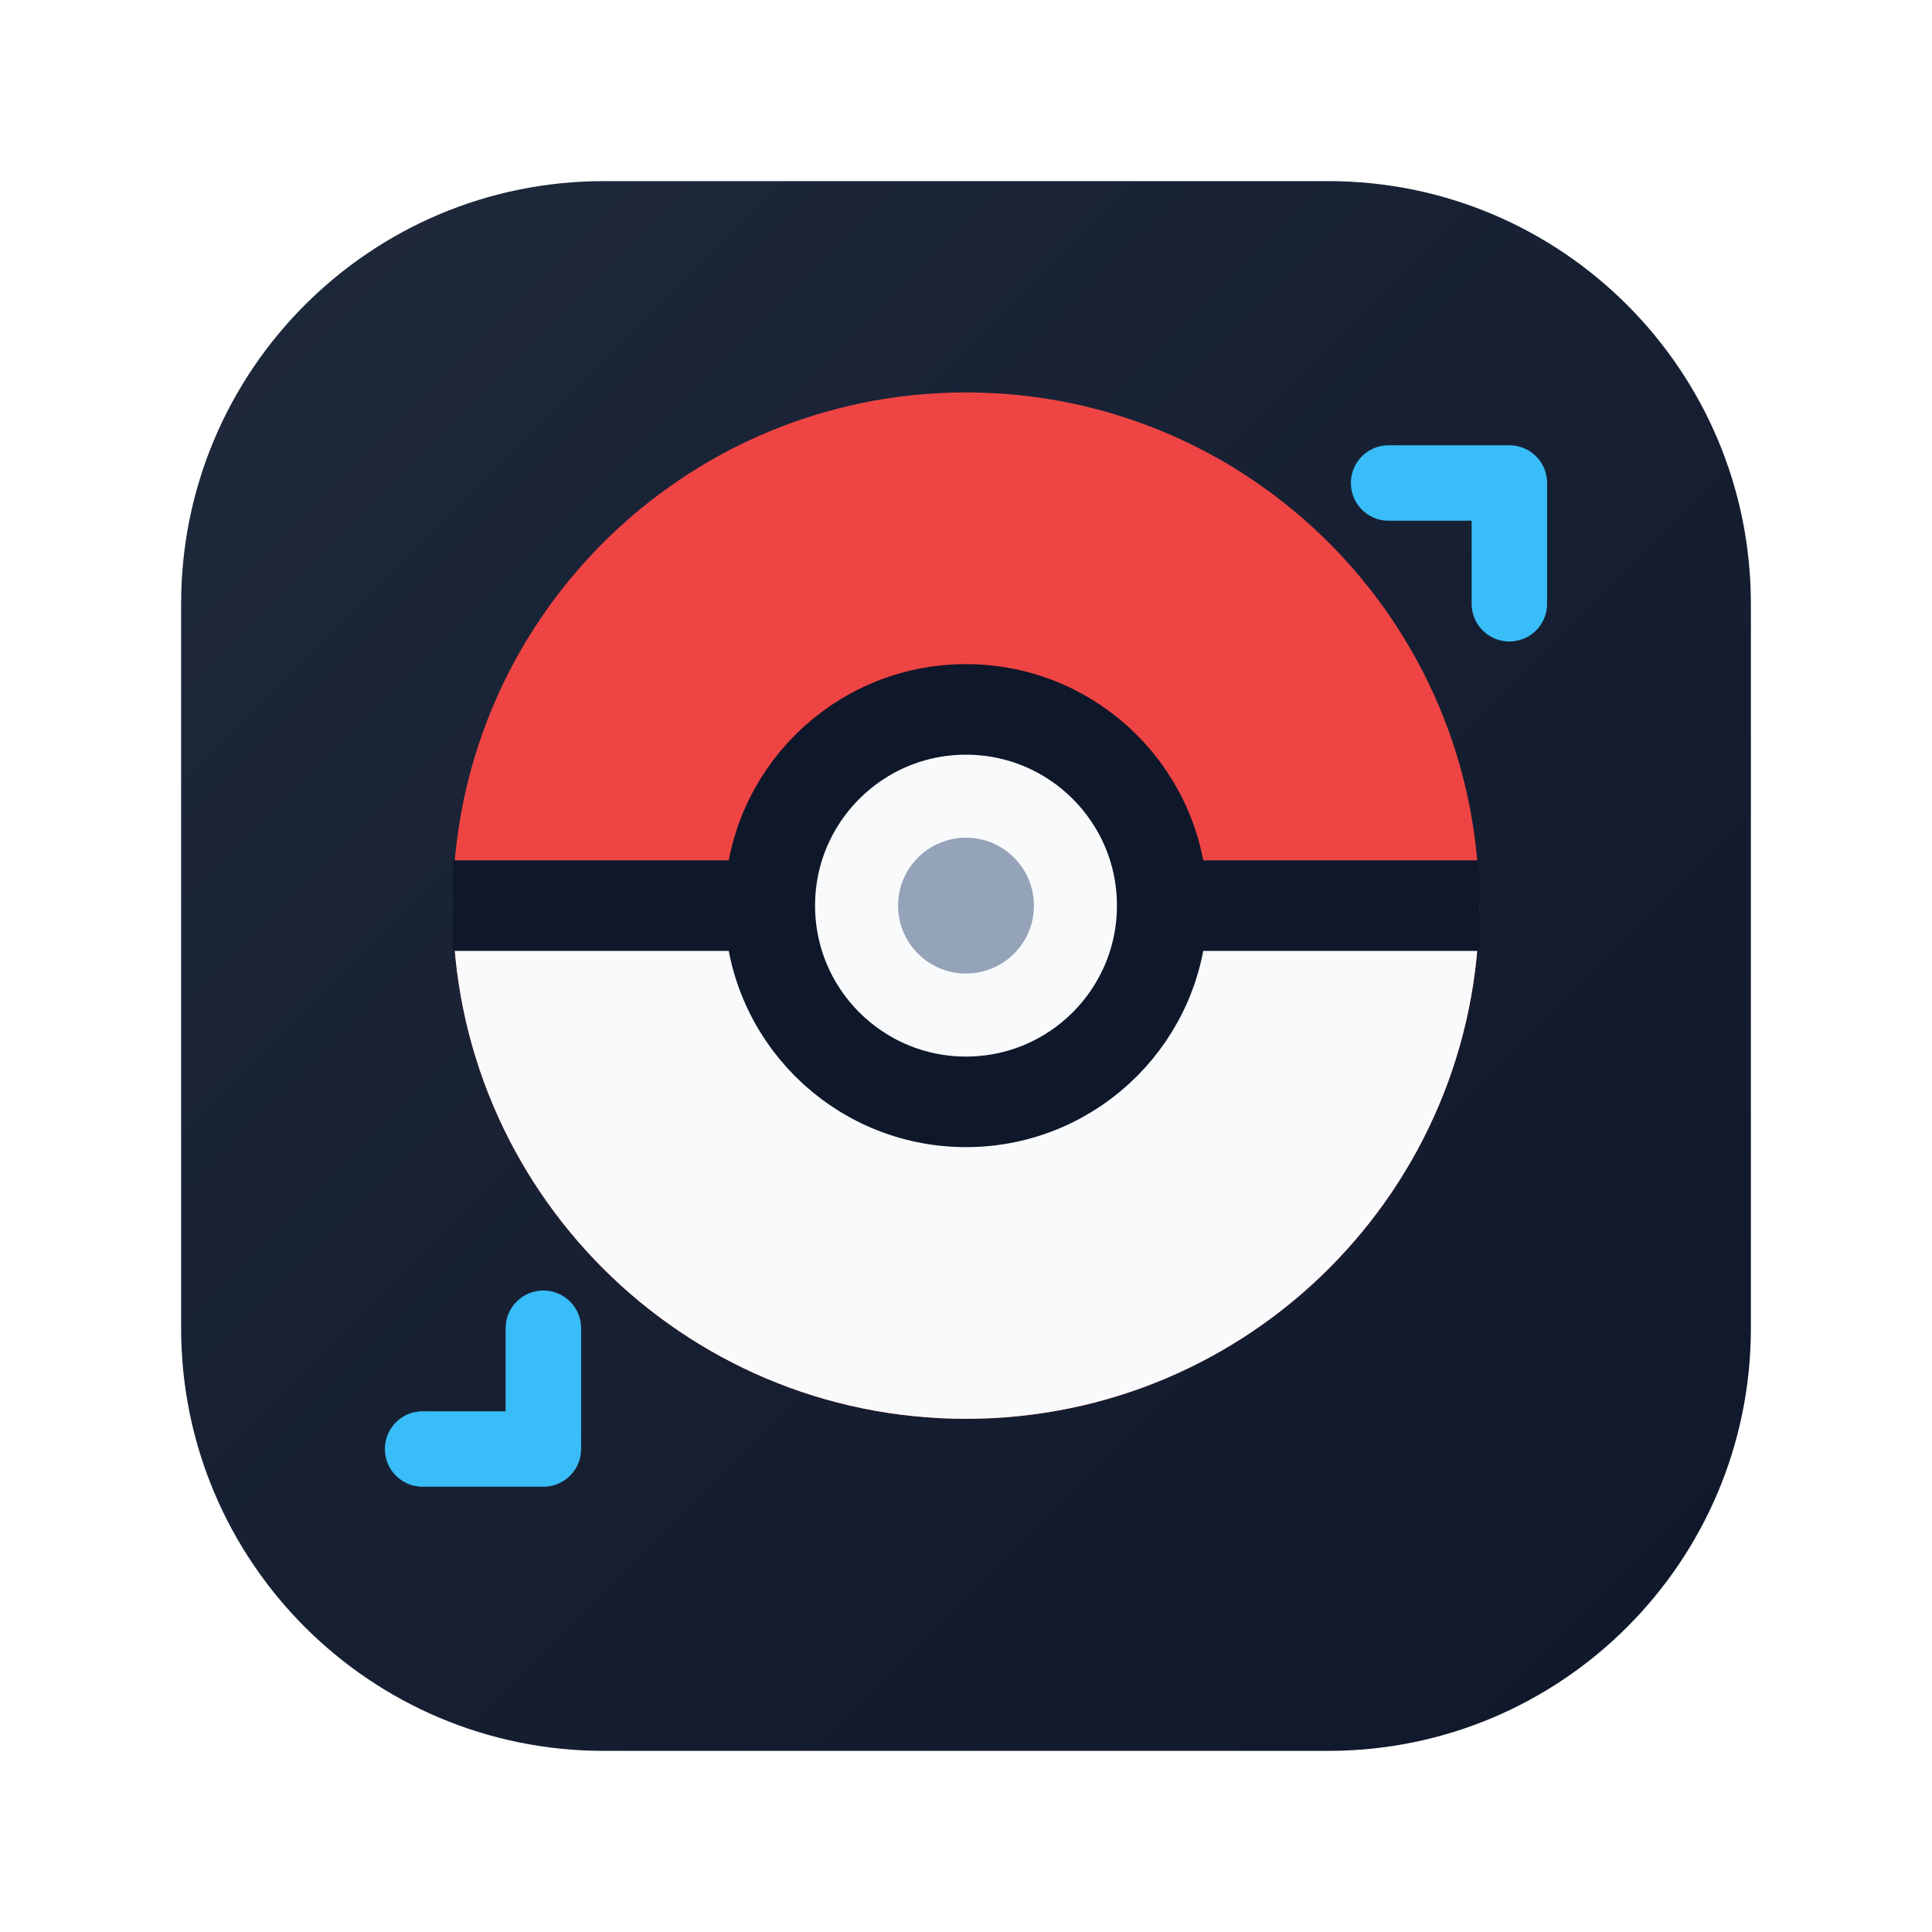
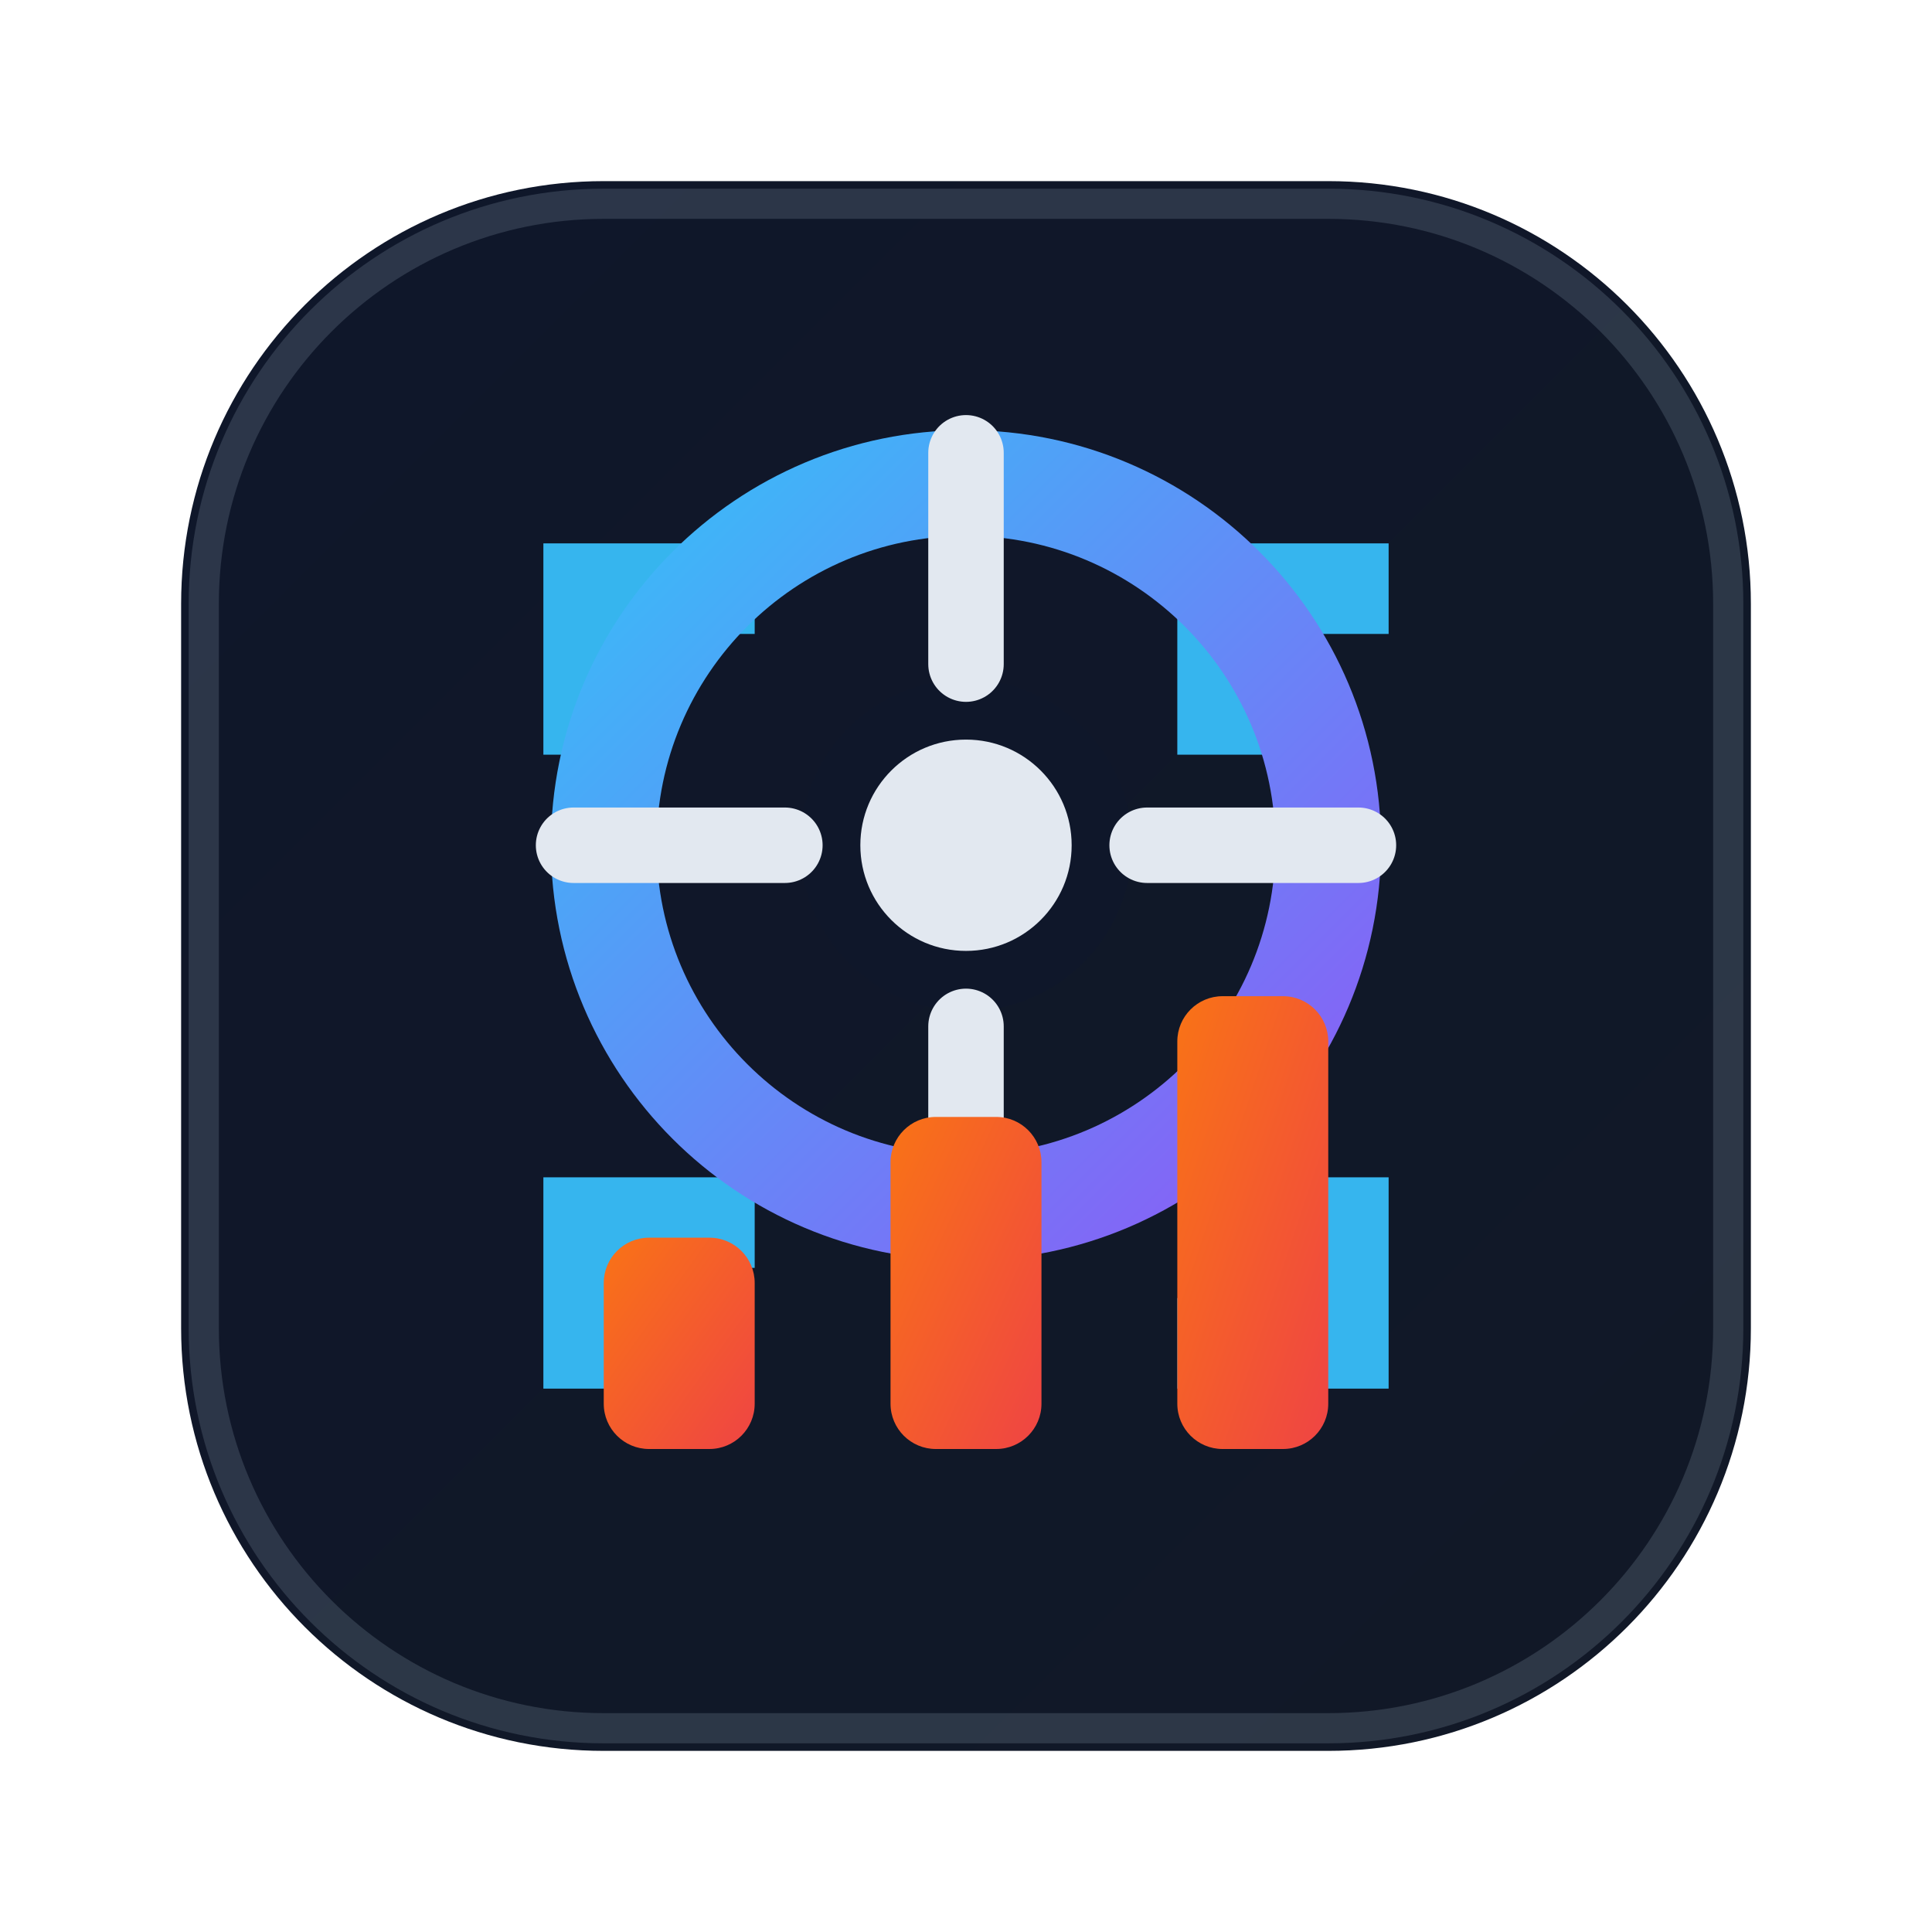
<svg xmlns="http://www.w3.org/2000/svg" viewBox="0 0 64 64" role="img" aria-labelledby="title desc">
  <defs>
    <linearGradient id="bg" x1="0" y1="0" x2="1" y2="1">
-       <stop offset="0%" stop-color="#1e293b" />
-       <stop offset="100%" stop-color="#0f172a" />
+       <stop offset="0%" stop-color="#0f172a" />
+       <stop offset="100%" stop-color="#111827" />
    </linearGradient>
-     <clipPath id="clip">
-       <rect x="6" y="6" width="52" height="52" rx="14" ry="14" />
-     </clipPath>
+     <linearGradient id="ring" x1="0" y1="0" x2="1" y2="1">
+       <stop offset="0%" stop-color="#38bdf8" />
+       <stop offset="100%" stop-color="#8b5cf6" />
+     </linearGradient>
+     <linearGradient id="bars" x1="0" y1="0" x2="1" y2="1">
+       <stop offset="0%" stop-color="#f97316" />
+       <stop offset="100%" stop-color="#ef4444" />
+     </linearGradient>
  </defs>
  <rect x="6" y="6" width="52" height="52" rx="14" ry="14" fill="url(#bg)" />
-   <g clip-path="url(#clip)">
-     <circle cx="32" cy="30" r="17" fill="#ef4444" />
-     <path d="M15 30a17 17 0 0 0 34 0Z" fill="#f8fafc" />
-     <rect x="15" y="28.5" width="34" height="3" fill="#0f172a" />
-     <circle cx="32" cy="30" r="6.5" fill="#f8fafc" stroke="#0f172a" stroke-width="3" />
-     <circle cx="32" cy="30" r="2.25" fill="#94a3b8" />
-   </g>
-   <path d="M46 16h4v4" fill="none" stroke="#38bdf8" stroke-linecap="round" stroke-linejoin="round" stroke-width="2.5" />
-   <path d="M14 48h4v-4" fill="none" stroke="#38bdf8" stroke-linecap="round" stroke-linejoin="round" stroke-width="2.5" />
+   <rect x="6.75" y="6.75" width="50.5" height="50.5" rx="13.25" ry="13.25" fill="none" stroke="rgba(148,163,184,0.22)" />
+   <path d="M18 18h7v3h-4v4h-3z" fill="#38bdf8" opacity="0.95" />
+   <path d="M46 18v3h-4v4h-3v-7z" fill="#38bdf8" opacity="0.95" />
+   <path d="M18 46h3v-4h4v-3h-7z" fill="#38bdf8" opacity="0.95" />
+   <path d="M46 46h-7v-3h4v-4h3z" fill="#38bdf8" opacity="0.95" />
+   <circle cx="32" cy="28" r="12" fill="none" stroke="url(#ring)" stroke-width="3.5" />
+   <circle cx="32" cy="28" r="4.5" fill="#e2e8f0" stroke="#0f172a" stroke-width="2" />
+   <path d="M32 15v7M32 34v7M19 28h7M38 28h7" stroke="#e2e8f0" stroke-width="2.5" stroke-linecap="round" />
+   <rect x="20" y="41" width="5" height="7" rx="1.5" fill="url(#bars)" />
+   <rect x="29.5" y="37" width="5" height="11" rx="1.5" fill="url(#bars)" />
+   <rect x="39" y="33" width="5" height="15" rx="1.5" fill="url(#bars)" />
</svg>
